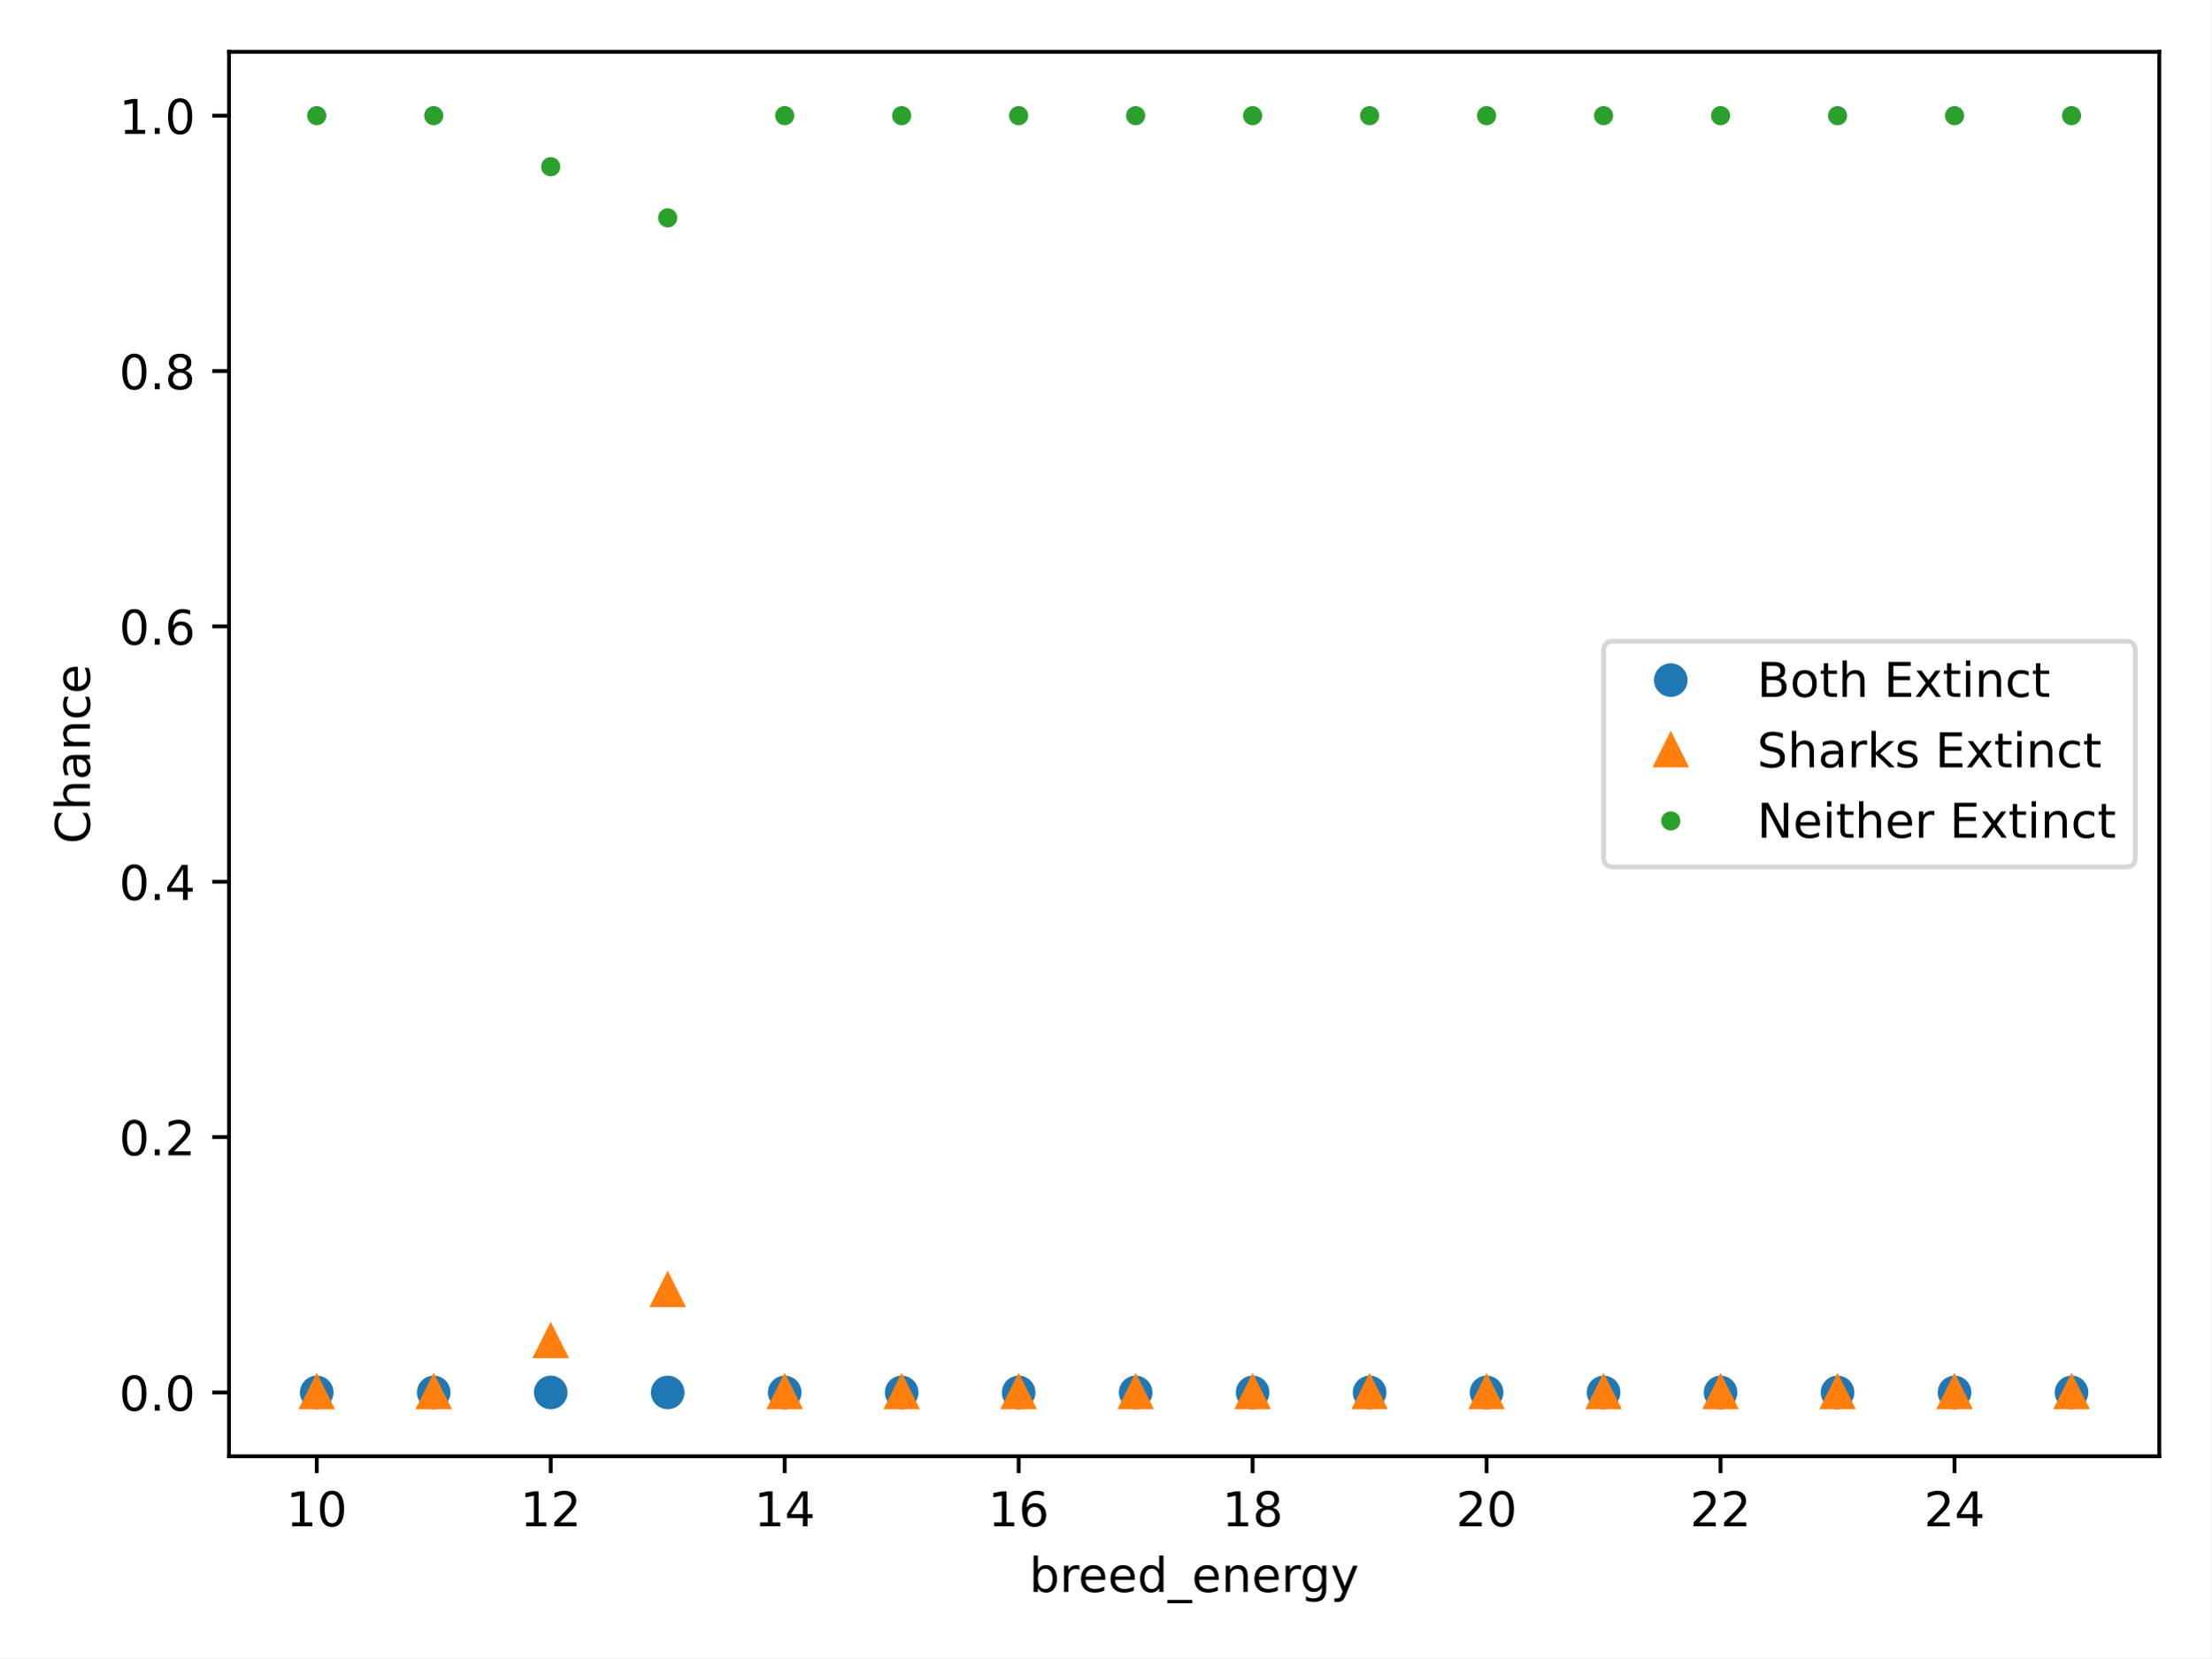
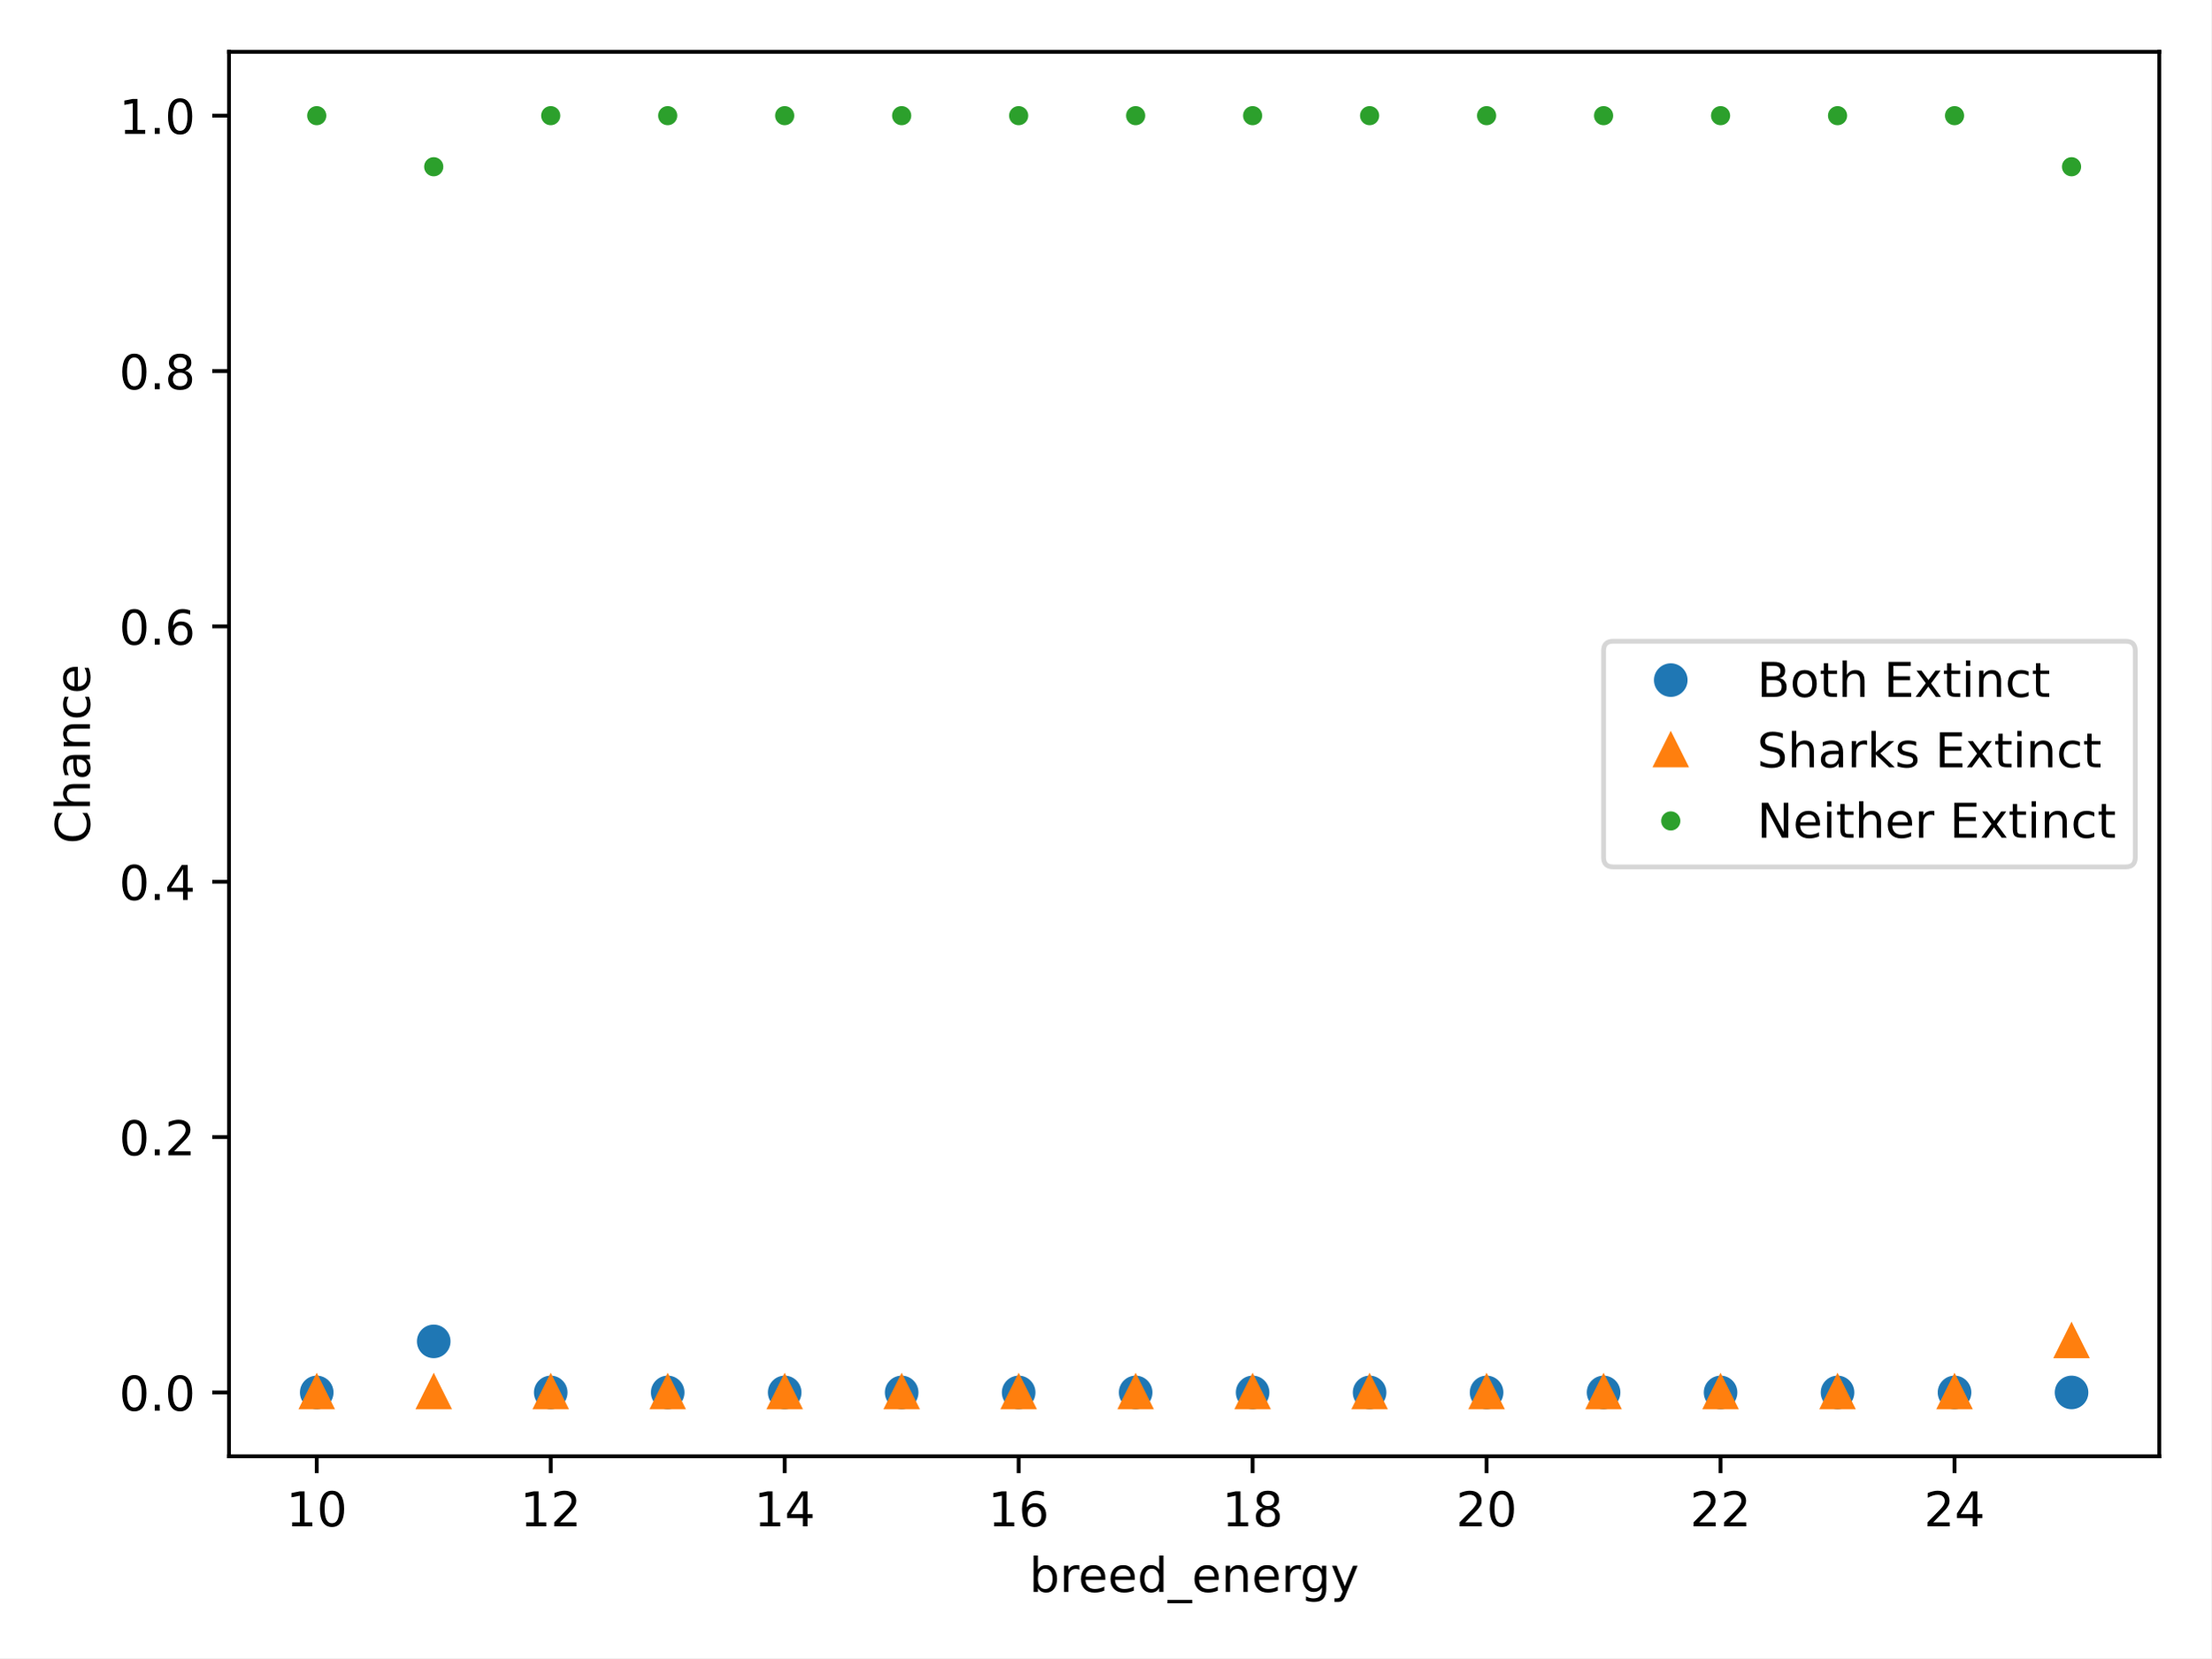
<svg xmlns="http://www.w3.org/2000/svg" xmlns:xlink="http://www.w3.org/1999/xlink" width="460.8pt" height="345.6pt" viewBox="0 0 460.8 345.6" version="1.1">
  <defs>
    <style type="text/css">*{stroke-linejoin: round; stroke-linecap: butt}</style>
  </defs>
  <g id="figure_1">
    <g id="patch_1">
      <path d="M 0 345.6  L 460.8 345.6  L 460.8 0  L 0 0  z " style="fill: #ffffff" />
    </g>
    <g id="axes_1">
      <g id="patch_2">
        <path d="M 47.72 303.539  L 450 303.539  L 450 10.8  L 47.72 10.8  z " style="fill: #ffffff" />
      </g>
      <g id="matplotlib.axis_1">
        <g id="xtick_1">
          <g id="line2d_1">
            <defs>
-               <path id="me75da13aeb" d="M 0 0  L 0 3.5  " style="stroke: #000000; stroke-width: 0.8" />
-             </defs>
-             <g>
-               <use xlink:href="#me75da13aeb" x="66.005" y="303.539" style="stroke: #000000; stroke-width: 0.8" />
+               <path id="m69796e70aa" d="M 0 0  L 0 3.5  " style="stroke: #000000; stroke-width: 0.8" />
+             </defs>
+             <g>
+               <use xlink:href="#m69796e70aa" x="66.005" y="303.539" style="stroke: #000000; stroke-width: 0.8" />
            </g>
          </g>
          <g id="text_1">
            <g transform="translate(59.64296 318.1372) scale(0.1 -0.1)">
              <defs>
                <path id="DejaVuSans-31" d="M 794 531  L 1825 531  L 1825 4091  L 703 3866  L 703 4441  L 1819 4666  L 2450 4666  L 2450 531  L 3481 531  L 3481 0  L 794 0  L 794 531  z " transform="scale(0.015625)" />
                <path id="DejaVuSans-30" d="M 2034 4250  Q 1547 4250 1301 3770  Q 1056 3291 1056 2328  Q 1056 1369 1301 889  Q 1547 409 2034 409  Q 2525 409 2770 889  Q 3016 1369 3016 2328  Q 3016 3291 2770 3770  Q 2525 4250 2034 4250  z M 2034 4750  Q 2819 4750 3233 4129  Q 3647 3509 3647 2328  Q 3647 1150 3233 529  Q 2819 -91 2034 -91  Q 1250 -91 836 529  Q 422 1150 422 2328  Q 422 3509 836 4129  Q 1250 4750 2034 4750  z " transform="scale(0.015625)" />
              </defs>
              <use xlink:href="#DejaVuSans-31" />
              <use xlink:href="#DejaVuSans-30" transform="translate(63.62305 0)" />
            </g>
          </g>
        </g>
        <g id="xtick_2">
          <g id="line2d_2">
            <g>
-               <use xlink:href="#me75da13aeb" x="114.767" y="303.539" style="stroke: #000000; stroke-width: 0.8" />
+               <use xlink:href="#m69796e70aa" x="114.767" y="303.539" style="stroke: #000000; stroke-width: 0.8" />
            </g>
          </g>
          <g id="text_2">
            <g transform="translate(108.4042 318.1372) scale(0.1 -0.1)">
              <defs>
                <path id="DejaVuSans-32" d="M 1228 531  L 3431 531  L 3431 0  L 469 0  L 469 531  Q 828 903 1448 1529  Q 2069 2156 2228 2338  Q 2531 2678 2651 2914  Q 2772 3150 2772 3378  Q 2772 3750 2511 3984  Q 2250 4219 1831 4219  Q 1534 4219 1204 4116  Q 875 4013 500 3803  L 500 4441  Q 881 4594 1212 4672  Q 1544 4750 1819 4750  Q 2544 4750 2975 4387  Q 3406 4025 3406 3419  Q 3406 3131 3298 2873  Q 3191 2616 2906 2266  Q 2828 2175 2409 1742  Q 1991 1309 1228 531  z " transform="scale(0.015625)" />
              </defs>
              <use xlink:href="#DejaVuSans-31" />
              <use xlink:href="#DejaVuSans-32" transform="translate(63.62305 0)" />
            </g>
          </g>
        </g>
        <g id="xtick_3">
          <g id="line2d_3">
            <g>
-               <use xlink:href="#me75da13aeb" x="163.528" y="303.539" style="stroke: #000000; stroke-width: 0.8" />
+               <use xlink:href="#m69796e70aa" x="163.528" y="303.539" style="stroke: #000000; stroke-width: 0.8" />
            </g>
          </g>
          <g id="text_3">
            <g transform="translate(157.1654 318.1372) scale(0.1 -0.1)">
              <defs>
                <path id="DejaVuSans-34" d="M 2419 4116  L 825 1625  L 2419 1625  L 2419 4116  z M 2253 4666  L 3047 4666  L 3047 1625  L 3713 1625  L 3713 1100  L 3047 1100  L 3047 0  L 2419 0  L 2419 1100  L 313 1100  L 313 1709  L 2253 4666  z " transform="scale(0.015625)" />
              </defs>
              <use xlink:href="#DejaVuSans-31" />
              <use xlink:href="#DejaVuSans-34" transform="translate(63.62305 0)" />
            </g>
          </g>
        </g>
        <g id="xtick_4">
          <g id="line2d_4">
            <g>
-               <use xlink:href="#me75da13aeb" x="212.289" y="303.539" style="stroke: #000000; stroke-width: 0.8" />
+               <use xlink:href="#m69796e70aa" x="212.289" y="303.539" style="stroke: #000000; stroke-width: 0.8" />
            </g>
          </g>
          <g id="text_4">
            <g transform="translate(205.9266 318.1372) scale(0.1 -0.1)">
              <defs>
                <path id="DejaVuSans-36" d="M 2113 2584  Q 1688 2584 1439 2293  Q 1191 2003 1191 1497  Q 1191 994 1439 701  Q 1688 409 2113 409  Q 2538 409 2786 701  Q 3034 994 3034 1497  Q 3034 2003 2786 2293  Q 2538 2584 2113 2584  z M 3366 4563  L 3366 3988  Q 3128 4100 2886 4159  Q 2644 4219 2406 4219  Q 1781 4219 1451 3797  Q 1122 3375 1075 2522  Q 1259 2794 1537 2939  Q 1816 3084 2150 3084  Q 2853 3084 3261 2657  Q 3669 2231 3669 1497  Q 3669 778 3244 343  Q 2819 -91 2113 -91  Q 1303 -91 875 529  Q 447 1150 447 2328  Q 447 3434 972 4092  Q 1497 4750 2381 4750  Q 2619 4750 2861 4703  Q 3103 4656 3366 4563  z " transform="scale(0.015625)" />
              </defs>
              <use xlink:href="#DejaVuSans-31" />
              <use xlink:href="#DejaVuSans-36" transform="translate(63.62305 0)" />
            </g>
          </g>
        </g>
        <g id="xtick_5">
          <g id="line2d_5">
            <g>
-               <use xlink:href="#me75da13aeb" x="261.05" y="303.539" style="stroke: #000000; stroke-width: 0.8" />
+               <use xlink:href="#m69796e70aa" x="261.05" y="303.539" style="stroke: #000000; stroke-width: 0.8" />
            </g>
          </g>
          <g id="text_5">
            <g transform="translate(254.6878 318.1372) scale(0.1 -0.1)">
              <defs>
                <path id="DejaVuSans-38" d="M 2034 2216  Q 1584 2216 1326 1975  Q 1069 1734 1069 1313  Q 1069 891 1326 650  Q 1584 409 2034 409  Q 2484 409 2743 651  Q 3003 894 3003 1313  Q 3003 1734 2745 1975  Q 2488 2216 2034 2216  z M 1403 2484  Q 997 2584 770 2862  Q 544 3141 544 3541  Q 544 4100 942 4425  Q 1341 4750 2034 4750  Q 2731 4750 3128 4425  Q 3525 4100 3525 3541  Q 3525 3141 3298 2862  Q 3072 2584 2669 2484  Q 3125 2378 3379 2068  Q 3634 1759 3634 1313  Q 3634 634 3220 271  Q 2806 -91 2034 -91  Q 1263 -91 848 271  Q 434 634 434 1313  Q 434 1759 690 2068  Q 947 2378 1403 2484  z M 1172 3481  Q 1172 3119 1398 2916  Q 1625 2713 2034 2713  Q 2441 2713 2670 2916  Q 2900 3119 2900 3481  Q 2900 3844 2670 4047  Q 2441 4250 2034 4250  Q 1625 4250 1398 4047  Q 1172 3844 1172 3481  z " transform="scale(0.015625)" />
              </defs>
              <use xlink:href="#DejaVuSans-31" />
              <use xlink:href="#DejaVuSans-38" transform="translate(63.62305 0)" />
            </g>
          </g>
        </g>
        <g id="xtick_6">
          <g id="line2d_6">
            <g>
-               <use xlink:href="#me75da13aeb" x="309.812" y="303.539" style="stroke: #000000; stroke-width: 0.8" />
+               <use xlink:href="#m69796e70aa" x="309.812" y="303.539" style="stroke: #000000; stroke-width: 0.8" />
            </g>
          </g>
          <g id="text_6">
            <g transform="translate(303.449 318.1372) scale(0.1 -0.1)">
              <use xlink:href="#DejaVuSans-32" />
              <use xlink:href="#DejaVuSans-30" transform="translate(63.62305 0)" />
            </g>
          </g>
        </g>
        <g id="xtick_7">
          <g id="line2d_7">
            <g>
-               <use xlink:href="#me75da13aeb" x="358.573" y="303.539" style="stroke: #000000; stroke-width: 0.8" />
+               <use xlink:href="#m69796e70aa" x="358.573" y="303.539" style="stroke: #000000; stroke-width: 0.8" />
            </g>
          </g>
          <g id="text_7">
            <g transform="translate(352.2102 318.1372) scale(0.1 -0.1)">
              <use xlink:href="#DejaVuSans-32" />
              <use xlink:href="#DejaVuSans-32" transform="translate(63.62305 0)" />
            </g>
          </g>
        </g>
        <g id="xtick_8">
          <g id="line2d_8">
            <g>
-               <use xlink:href="#me75da13aeb" x="407.334" y="303.539" style="stroke: #000000; stroke-width: 0.8" />
+               <use xlink:href="#m69796e70aa" x="407.334" y="303.539" style="stroke: #000000; stroke-width: 0.8" />
            </g>
          </g>
          <g id="text_8">
            <g transform="translate(400.9714 318.1372) scale(0.1 -0.1)">
              <use xlink:href="#DejaVuSans-32" />
              <use xlink:href="#DejaVuSans-34" transform="translate(63.62305 0)" />
            </g>
          </g>
        </g>
        <g id="text_9">
          <g transform="translate(214.492 331.8153) scale(0.1 -0.1)">
            <defs>
              <path id="DejaVuSans-62" d="M 3116 1747  Q 3116 2381 2855 2742  Q 2594 3103 2138 3103  Q 1681 3103 1420 2742  Q 1159 2381 1159 1747  Q 1159 1113 1420 752  Q 1681 391 2138 391  Q 2594 391 2855 752  Q 3116 1113 3116 1747  z M 1159 2969  Q 1341 3281 1617 3432  Q 1894 3584 2278 3584  Q 2916 3584 3314 3078  Q 3713 2572 3713 1747  Q 3713 922 3314 415  Q 2916 -91 2278 -91  Q 1894 -91 1617 61  Q 1341 213 1159 525  L 1159 0  L 581 0  L 581 4863  L 1159 4863  L 1159 2969  z " transform="scale(0.015625)" />
              <path id="DejaVuSans-72" d="M 2631 2963  Q 2534 3019 2420 3045  Q 2306 3072 2169 3072  Q 1681 3072 1420 2755  Q 1159 2438 1159 1844  L 1159 0  L 581 0  L 581 3500  L 1159 3500  L 1159 2956  Q 1341 3275 1631 3429  Q 1922 3584 2338 3584  Q 2397 3584 2469 3576  Q 2541 3569 2628 3553  L 2631 2963  z " transform="scale(0.015625)" />
              <path id="DejaVuSans-65" d="M 3597 1894  L 3597 1613  L 953 1613  Q 991 1019 1311 708  Q 1631 397 2203 397  Q 2534 397 2845 478  Q 3156 559 3463 722  L 3463 178  Q 3153 47 2828 -22  Q 2503 -91 2169 -91  Q 1331 -91 842 396  Q 353 884 353 1716  Q 353 2575 817 3079  Q 1281 3584 2069 3584  Q 2775 3584 3186 3129  Q 3597 2675 3597 1894  z M 3022 2063  Q 3016 2534 2758 2815  Q 2500 3097 2075 3097  Q 1594 3097 1305 2825  Q 1016 2553 972 2059  L 3022 2063  z " transform="scale(0.015625)" />
              <path id="DejaVuSans-64" d="M 2906 2969  L 2906 4863  L 3481 4863  L 3481 0  L 2906 0  L 2906 525  Q 2725 213 2448 61  Q 2172 -91 1784 -91  Q 1150 -91 751 415  Q 353 922 353 1747  Q 353 2572 751 3078  Q 1150 3584 1784 3584  Q 2172 3584 2448 3432  Q 2725 3281 2906 2969  z M 947 1747  Q 947 1113 1208 752  Q 1469 391 1925 391  Q 2381 391 2643 752  Q 2906 1113 2906 1747  Q 2906 2381 2643 2742  Q 2381 3103 1925 3103  Q 1469 3103 1208 2742  Q 947 2381 947 1747  z " transform="scale(0.015625)" />
              <path id="DejaVuSans-5f" d="M 3263 -1063  L 3263 -1509  L -63 -1509  L -63 -1063  L 3263 -1063  z " transform="scale(0.015625)" />
              <path id="DejaVuSans-6e" d="M 3513 2113  L 3513 0  L 2938 0  L 2938 2094  Q 2938 2591 2744 2837  Q 2550 3084 2163 3084  Q 1697 3084 1428 2787  Q 1159 2491 1159 1978  L 1159 0  L 581 0  L 581 3500  L 1159 3500  L 1159 2956  Q 1366 3272 1645 3428  Q 1925 3584 2291 3584  Q 2894 3584 3203 3211  Q 3513 2838 3513 2113  z " transform="scale(0.015625)" />
              <path id="DejaVuSans-67" d="M 2906 1791  Q 2906 2416 2648 2759  Q 2391 3103 1925 3103  Q 1463 3103 1205 2759  Q 947 2416 947 1791  Q 947 1169 1205 825  Q 1463 481 1925 481  Q 2391 481 2648 825  Q 2906 1169 2906 1791  z M 3481 434  Q 3481 -459 3084 -895  Q 2688 -1331 1869 -1331  Q 1566 -1331 1297 -1286  Q 1028 -1241 775 -1147  L 775 -588  Q 1028 -725 1275 -790  Q 1522 -856 1778 -856  Q 2344 -856 2625 -561  Q 2906 -266 2906 331  L 2906 616  Q 2728 306 2450 153  Q 2172 0 1784 0  Q 1141 0 747 490  Q 353 981 353 1791  Q 353 2603 747 3093  Q 1141 3584 1784 3584  Q 2172 3584 2450 3431  Q 2728 3278 2906 2969  L 2906 3500  L 3481 3500  L 3481 434  z " transform="scale(0.015625)" />
              <path id="DejaVuSans-79" d="M 2059 -325  Q 1816 -950 1584 -1140  Q 1353 -1331 966 -1331  L 506 -1331  L 506 -850  L 844 -850  Q 1081 -850 1212 -737  Q 1344 -625 1503 -206  L 1606 56  L 191 3500  L 800 3500  L 1894 763  L 2988 3500  L 3597 3500  L 2059 -325  z " transform="scale(0.015625)" />
            </defs>
            <use xlink:href="#DejaVuSans-62" />
            <use xlink:href="#DejaVuSans-72" transform="translate(63.47656 0)" />
            <use xlink:href="#DejaVuSans-65" transform="translate(102.3398 0)" />
            <use xlink:href="#DejaVuSans-65" transform="translate(163.8633 0)" />
            <use xlink:href="#DejaVuSans-64" transform="translate(225.3867 0)" />
            <use xlink:href="#DejaVuSans-5f" transform="translate(288.8633 0)" />
            <use xlink:href="#DejaVuSans-65" transform="translate(338.8633 0)" />
            <use xlink:href="#DejaVuSans-6e" transform="translate(400.3867 0)" />
            <use xlink:href="#DejaVuSans-65" transform="translate(463.7656 0)" />
            <use xlink:href="#DejaVuSans-72" transform="translate(525.2891 0)" />
            <use xlink:href="#DejaVuSans-67" transform="translate(564.6523 0)" />
            <use xlink:href="#DejaVuSans-79" transform="translate(628.1289 0)" />
          </g>
        </g>
      </g>
      <g id="matplotlib.axis_2">
        <g id="ytick_1">
          <g id="line2d_9">
            <defs>
-               <path id="maf09935c49" d="M 0 0  L -3.5 0  " style="stroke: #000000; stroke-width: 0.8" />
-             </defs>
-             <g>
-               <use xlink:href="#maf09935c49" x="47.72" y="290.232" style="stroke: #000000; stroke-width: 0.8" />
+               <path id="mfe1bf89fbf" d="M 0 0  L -3.5 0  " style="stroke: #000000; stroke-width: 0.8" />
+             </defs>
+             <g>
+               <use xlink:href="#mfe1bf89fbf" x="47.72" y="290.232" style="stroke: #000000; stroke-width: 0.8" />
            </g>
          </g>
          <g id="text_10">
            <g transform="translate(24.81687 294.0317) scale(0.1 -0.1)">
              <defs>
                <path id="DejaVuSans-2e" d="M 684 794  L 1344 794  L 1344 0  L 684 0  L 684 794  z " transform="scale(0.015625)" />
              </defs>
              <use xlink:href="#DejaVuSans-30" />
              <use xlink:href="#DejaVuSans-2e" transform="translate(63.62305 0)" />
              <use xlink:href="#DejaVuSans-30" transform="translate(95.41016 0)" />
            </g>
          </g>
        </g>
        <g id="ytick_2">
          <g id="line2d_10">
            <g>
-               <use xlink:href="#maf09935c49" x="47.72" y="237.007" style="stroke: #000000; stroke-width: 0.8" />
+               <use xlink:href="#mfe1bf89fbf" x="47.72" y="237.007" style="stroke: #000000; stroke-width: 0.8" />
            </g>
          </g>
          <g id="text_11">
            <g transform="translate(24.81687 240.8064) scale(0.1 -0.1)">
              <use xlink:href="#DejaVuSans-30" />
              <use xlink:href="#DejaVuSans-2e" transform="translate(63.62305 0)" />
              <use xlink:href="#DejaVuSans-32" transform="translate(95.41016 0)" />
            </g>
          </g>
        </g>
        <g id="ytick_3">
          <g id="line2d_11">
            <g>
-               <use xlink:href="#maf09935c49" x="47.72" y="183.782" style="stroke: #000000; stroke-width: 0.8" />
+               <use xlink:href="#mfe1bf89fbf" x="47.72" y="183.782" style="stroke: #000000; stroke-width: 0.8" />
            </g>
          </g>
          <g id="text_12">
            <g transform="translate(24.81687 187.5812) scale(0.1 -0.1)">
              <use xlink:href="#DejaVuSans-30" />
              <use xlink:href="#DejaVuSans-2e" transform="translate(63.62305 0)" />
              <use xlink:href="#DejaVuSans-34" transform="translate(95.41016 0)" />
            </g>
          </g>
        </g>
        <g id="ytick_4">
          <g id="line2d_12">
            <g>
-               <use xlink:href="#maf09935c49" x="47.72" y="130.557" style="stroke: #000000; stroke-width: 0.8" />
+               <use xlink:href="#mfe1bf89fbf" x="47.72" y="130.557" style="stroke: #000000; stroke-width: 0.8" />
            </g>
          </g>
          <g id="text_13">
            <g transform="translate(24.81687 134.356) scale(0.1 -0.1)">
              <use xlink:href="#DejaVuSans-30" />
              <use xlink:href="#DejaVuSans-2e" transform="translate(63.62305 0)" />
              <use xlink:href="#DejaVuSans-36" transform="translate(95.41016 0)" />
            </g>
          </g>
        </g>
        <g id="ytick_5">
          <g id="line2d_13">
            <g>
-               <use xlink:href="#maf09935c49" x="47.72" y="77.332" style="stroke: #000000; stroke-width: 0.8" />
+               <use xlink:href="#mfe1bf89fbf" x="47.72" y="77.332" style="stroke: #000000; stroke-width: 0.8" />
            </g>
          </g>
          <g id="text_14">
            <g transform="translate(24.81687 81.13075) scale(0.1 -0.1)">
              <use xlink:href="#DejaVuSans-30" />
              <use xlink:href="#DejaVuSans-2e" transform="translate(63.62305 0)" />
              <use xlink:href="#DejaVuSans-38" transform="translate(95.41016 0)" />
            </g>
          </g>
        </g>
        <g id="ytick_6">
          <g id="line2d_14">
            <g>
-               <use xlink:href="#maf09935c49" x="47.72" y="24.106" style="stroke: #000000; stroke-width: 0.8" />
+               <use xlink:href="#mfe1bf89fbf" x="47.72" y="24.106" style="stroke: #000000; stroke-width: 0.8" />
            </g>
          </g>
          <g id="text_15">
            <g transform="translate(24.81687 27.90553) scale(0.1 -0.1)">
              <use xlink:href="#DejaVuSans-31" />
              <use xlink:href="#DejaVuSans-2e" transform="translate(63.62305 0)" />
              <use xlink:href="#DejaVuSans-30" transform="translate(95.41016 0)" />
            </g>
          </g>
        </g>
        <g id="text_16">
          <g transform="translate(18.73719 175.8881) rotate(-90) scale(0.1 -0.1)">
            <defs>
              <path id="DejaVuSans-43" d="M 4122 4306  L 4122 3641  Q 3803 3938 3442 4084  Q 3081 4231 2675 4231  Q 1875 4231 1450 3742  Q 1025 3253 1025 2328  Q 1025 1406 1450 917  Q 1875 428 2675 428  Q 3081 428 3442 575  Q 3803 722 4122 1019  L 4122 359  Q 3791 134 3420 21  Q 3050 -91 2638 -91  Q 1578 -91 968 557  Q 359 1206 359 2328  Q 359 3453 968 4101  Q 1578 4750 2638 4750  Q 3056 4750 3426 4639  Q 3797 4528 4122 4306  z " transform="scale(0.015625)" />
              <path id="DejaVuSans-68" d="M 3513 2113  L 3513 0  L 2938 0  L 2938 2094  Q 2938 2591 2744 2837  Q 2550 3084 2163 3084  Q 1697 3084 1428 2787  Q 1159 2491 1159 1978  L 1159 0  L 581 0  L 581 4863  L 1159 4863  L 1159 2956  Q 1366 3272 1645 3428  Q 1925 3584 2291 3584  Q 2894 3584 3203 3211  Q 3513 2838 3513 2113  z " transform="scale(0.015625)" />
              <path id="DejaVuSans-61" d="M 2194 1759  Q 1497 1759 1228 1600  Q 959 1441 959 1056  Q 959 750 1161 570  Q 1363 391 1709 391  Q 2188 391 2477 730  Q 2766 1069 2766 1631  L 2766 1759  L 2194 1759  z M 3341 1997  L 3341 0  L 2766 0  L 2766 531  Q 2569 213 2275 61  Q 1981 -91 1556 -91  Q 1019 -91 701 211  Q 384 513 384 1019  Q 384 1609 779 1909  Q 1175 2209 1959 2209  L 2766 2209  L 2766 2266  Q 2766 2663 2505 2880  Q 2244 3097 1772 3097  Q 1472 3097 1187 3025  Q 903 2953 641 2809  L 641 3341  Q 956 3463 1253 3523  Q 1550 3584 1831 3584  Q 2591 3584 2966 3190  Q 3341 2797 3341 1997  z " transform="scale(0.015625)" />
              <path id="DejaVuSans-63" d="M 3122 3366  L 3122 2828  Q 2878 2963 2633 3030  Q 2388 3097 2138 3097  Q 1578 3097 1268 2742  Q 959 2388 959 1747  Q 959 1106 1268 751  Q 1578 397 2138 397  Q 2388 397 2633 464  Q 2878 531 3122 666  L 3122 134  Q 2881 22 2623 -34  Q 2366 -91 2075 -91  Q 1284 -91 818 406  Q 353 903 353 1747  Q 353 2603 823 3093  Q 1294 3584 2113 3584  Q 2378 3584 2631 3529  Q 2884 3475 3122 3366  z " transform="scale(0.015625)" />
            </defs>
            <use xlink:href="#DejaVuSans-43" />
            <use xlink:href="#DejaVuSans-68" transform="translate(69.82422 0)" />
            <use xlink:href="#DejaVuSans-61" transform="translate(133.2031 0)" />
            <use xlink:href="#DejaVuSans-6e" transform="translate(194.4824 0)" />
            <use xlink:href="#DejaVuSans-63" transform="translate(257.8613 0)" />
            <use xlink:href="#DejaVuSans-65" transform="translate(312.8418 0)" />
          </g>
        </g>
      </g>
      <g id="line2d_15">
        <defs>
-           <path id="mcb6acb2aa7" d="M 0 3  C 0.796 3 1.559 2.684 2.121 2.121  C 2.684 1.559 3 0.796 3 0  C 3 -0.796 2.684 -1.559 2.121 -2.121  C 1.559 -2.684 0.796 -3 0 -3  C -0.796 -3 -1.559 -2.684 -2.121 -2.121  C -2.684 -1.559 -3 -0.796 -3 0  C -3 0.796 -2.684 1.559 -2.121 2.121  C -1.559 2.684 -0.796 3 0 3  z " style="stroke: #1f77b4" />
+           <path id="m3dcb71a8d7" d="M 0 3  C 0.796 3 1.559 2.684 2.121 2.121  C 2.684 1.559 3 0.796 3 0  C 3 -0.796 2.684 -1.559 2.121 -2.121  C 1.559 -2.684 0.796 -3 0 -3  C -0.796 -3 -1.559 -2.684 -2.121 -2.121  C -2.684 -1.559 -3 -0.796 -3 0  C -3 0.796 -2.684 1.559 -2.121 2.121  C -1.559 2.684 -0.796 3 0 3  z " style="stroke: #1f77b4" />
        </defs>
-         <g clip-path="url(#p3acd0dad96)">
-           <use xlink:href="#mcb6acb2aa7" x="66.005" y="290.232" style="fill: #1f77b4; stroke: #1f77b4" />
-           <use xlink:href="#mcb6acb2aa7" x="90.386" y="290.232" style="fill: #1f77b4; stroke: #1f77b4" />
-           <use xlink:href="#mcb6acb2aa7" x="114.767" y="290.232" style="fill: #1f77b4; stroke: #1f77b4" />
-           <use xlink:href="#mcb6acb2aa7" x="139.147" y="290.232" style="fill: #1f77b4; stroke: #1f77b4" />
-           <use xlink:href="#mcb6acb2aa7" x="163.528" y="290.232" style="fill: #1f77b4; stroke: #1f77b4" />
-           <use xlink:href="#mcb6acb2aa7" x="187.908" y="290.232" style="fill: #1f77b4; stroke: #1f77b4" />
-           <use xlink:href="#mcb6acb2aa7" x="212.289" y="290.232" style="fill: #1f77b4; stroke: #1f77b4" />
-           <use xlink:href="#mcb6acb2aa7" x="236.67" y="290.232" style="fill: #1f77b4; stroke: #1f77b4" />
-           <use xlink:href="#mcb6acb2aa7" x="261.05" y="290.232" style="fill: #1f77b4; stroke: #1f77b4" />
-           <use xlink:href="#mcb6acb2aa7" x="285.431" y="290.232" style="fill: #1f77b4; stroke: #1f77b4" />
-           <use xlink:href="#mcb6acb2aa7" x="309.812" y="290.232" style="fill: #1f77b4; stroke: #1f77b4" />
-           <use xlink:href="#mcb6acb2aa7" x="334.192" y="290.232" style="fill: #1f77b4; stroke: #1f77b4" />
-           <use xlink:href="#mcb6acb2aa7" x="358.573" y="290.232" style="fill: #1f77b4; stroke: #1f77b4" />
-           <use xlink:href="#mcb6acb2aa7" x="382.953" y="290.232" style="fill: #1f77b4; stroke: #1f77b4" />
-           <use xlink:href="#mcb6acb2aa7" x="407.334" y="290.232" style="fill: #1f77b4; stroke: #1f77b4" />
-           <use xlink:href="#mcb6acb2aa7" x="431.715" y="290.232" style="fill: #1f77b4; stroke: #1f77b4" />
+         <g clip-path="url(#p678a4ccde8)">
+           <use xlink:href="#m3dcb71a8d7" x="66.005" y="290.232" style="fill: #1f77b4; stroke: #1f77b4" />
+           <use xlink:href="#m3dcb71a8d7" x="90.386" y="279.587" style="fill: #1f77b4; stroke: #1f77b4" />
+           <use xlink:href="#m3dcb71a8d7" x="114.767" y="290.232" style="fill: #1f77b4; stroke: #1f77b4" />
+           <use xlink:href="#m3dcb71a8d7" x="139.147" y="290.232" style="fill: #1f77b4; stroke: #1f77b4" />
+           <use xlink:href="#m3dcb71a8d7" x="163.528" y="290.232" style="fill: #1f77b4; stroke: #1f77b4" />
+           <use xlink:href="#m3dcb71a8d7" x="187.908" y="290.232" style="fill: #1f77b4; stroke: #1f77b4" />
+           <use xlink:href="#m3dcb71a8d7" x="212.289" y="290.232" style="fill: #1f77b4; stroke: #1f77b4" />
+           <use xlink:href="#m3dcb71a8d7" x="236.67" y="290.232" style="fill: #1f77b4; stroke: #1f77b4" />
+           <use xlink:href="#m3dcb71a8d7" x="261.05" y="290.232" style="fill: #1f77b4; stroke: #1f77b4" />
+           <use xlink:href="#m3dcb71a8d7" x="285.431" y="290.232" style="fill: #1f77b4; stroke: #1f77b4" />
+           <use xlink:href="#m3dcb71a8d7" x="309.812" y="290.232" style="fill: #1f77b4; stroke: #1f77b4" />
+           <use xlink:href="#m3dcb71a8d7" x="334.192" y="290.232" style="fill: #1f77b4; stroke: #1f77b4" />
+           <use xlink:href="#m3dcb71a8d7" x="358.573" y="290.232" style="fill: #1f77b4; stroke: #1f77b4" />
+           <use xlink:href="#m3dcb71a8d7" x="382.953" y="290.232" style="fill: #1f77b4; stroke: #1f77b4" />
+           <use xlink:href="#m3dcb71a8d7" x="407.334" y="290.232" style="fill: #1f77b4; stroke: #1f77b4" />
+           <use xlink:href="#m3dcb71a8d7" x="431.715" y="290.232" style="fill: #1f77b4; stroke: #1f77b4" />
        </g>
      </g>
      <g id="line2d_16">
        <defs>
-           <path id="mf5db4c0458" d="M 0 -3  L -3 3  L 3 3  z " style="stroke: #ff7f0e; stroke-linejoin: miter" />
+           <path id="m05a5bead8c" d="M 0 -3  L -3 3  L 3 3  z " style="stroke: #ff7f0e; stroke-linejoin: miter" />
        </defs>
-         <g clip-path="url(#p3acd0dad96)">
-           <use xlink:href="#mf5db4c0458" x="66.005" y="290.232" style="fill: #ff7f0e; stroke: #ff7f0e; stroke-linejoin: miter" />
-           <use xlink:href="#mf5db4c0458" x="90.386" y="290.232" style="fill: #ff7f0e; stroke: #ff7f0e; stroke-linejoin: miter" />
-           <use xlink:href="#mf5db4c0458" x="114.767" y="279.587" style="fill: #ff7f0e; stroke: #ff7f0e; stroke-linejoin: miter" />
-           <use xlink:href="#mf5db4c0458" x="139.147" y="268.942" style="fill: #ff7f0e; stroke: #ff7f0e; stroke-linejoin: miter" />
-           <use xlink:href="#mf5db4c0458" x="163.528" y="290.232" style="fill: #ff7f0e; stroke: #ff7f0e; stroke-linejoin: miter" />
-           <use xlink:href="#mf5db4c0458" x="187.908" y="290.232" style="fill: #ff7f0e; stroke: #ff7f0e; stroke-linejoin: miter" />
-           <use xlink:href="#mf5db4c0458" x="212.289" y="290.232" style="fill: #ff7f0e; stroke: #ff7f0e; stroke-linejoin: miter" />
-           <use xlink:href="#mf5db4c0458" x="236.67" y="290.232" style="fill: #ff7f0e; stroke: #ff7f0e; stroke-linejoin: miter" />
-           <use xlink:href="#mf5db4c0458" x="261.05" y="290.232" style="fill: #ff7f0e; stroke: #ff7f0e; stroke-linejoin: miter" />
-           <use xlink:href="#mf5db4c0458" x="285.431" y="290.232" style="fill: #ff7f0e; stroke: #ff7f0e; stroke-linejoin: miter" />
-           <use xlink:href="#mf5db4c0458" x="309.812" y="290.232" style="fill: #ff7f0e; stroke: #ff7f0e; stroke-linejoin: miter" />
-           <use xlink:href="#mf5db4c0458" x="334.192" y="290.232" style="fill: #ff7f0e; stroke: #ff7f0e; stroke-linejoin: miter" />
-           <use xlink:href="#mf5db4c0458" x="358.573" y="290.232" style="fill: #ff7f0e; stroke: #ff7f0e; stroke-linejoin: miter" />
-           <use xlink:href="#mf5db4c0458" x="382.953" y="290.232" style="fill: #ff7f0e; stroke: #ff7f0e; stroke-linejoin: miter" />
-           <use xlink:href="#mf5db4c0458" x="407.334" y="290.232" style="fill: #ff7f0e; stroke: #ff7f0e; stroke-linejoin: miter" />
-           <use xlink:href="#mf5db4c0458" x="431.715" y="290.232" style="fill: #ff7f0e; stroke: #ff7f0e; stroke-linejoin: miter" />
+         <g clip-path="url(#p678a4ccde8)">
+           <use xlink:href="#m05a5bead8c" x="66.005" y="290.232" style="fill: #ff7f0e; stroke: #ff7f0e; stroke-linejoin: miter" />
+           <use xlink:href="#m05a5bead8c" x="90.386" y="290.232" style="fill: #ff7f0e; stroke: #ff7f0e; stroke-linejoin: miter" />
+           <use xlink:href="#m05a5bead8c" x="114.767" y="290.232" style="fill: #ff7f0e; stroke: #ff7f0e; stroke-linejoin: miter" />
+           <use xlink:href="#m05a5bead8c" x="139.147" y="290.232" style="fill: #ff7f0e; stroke: #ff7f0e; stroke-linejoin: miter" />
+           <use xlink:href="#m05a5bead8c" x="163.528" y="290.232" style="fill: #ff7f0e; stroke: #ff7f0e; stroke-linejoin: miter" />
+           <use xlink:href="#m05a5bead8c" x="187.908" y="290.232" style="fill: #ff7f0e; stroke: #ff7f0e; stroke-linejoin: miter" />
+           <use xlink:href="#m05a5bead8c" x="212.289" y="290.232" style="fill: #ff7f0e; stroke: #ff7f0e; stroke-linejoin: miter" />
+           <use xlink:href="#m05a5bead8c" x="236.67" y="290.232" style="fill: #ff7f0e; stroke: #ff7f0e; stroke-linejoin: miter" />
+           <use xlink:href="#m05a5bead8c" x="261.05" y="290.232" style="fill: #ff7f0e; stroke: #ff7f0e; stroke-linejoin: miter" />
+           <use xlink:href="#m05a5bead8c" x="285.431" y="290.232" style="fill: #ff7f0e; stroke: #ff7f0e; stroke-linejoin: miter" />
+           <use xlink:href="#m05a5bead8c" x="309.812" y="290.232" style="fill: #ff7f0e; stroke: #ff7f0e; stroke-linejoin: miter" />
+           <use xlink:href="#m05a5bead8c" x="334.192" y="290.232" style="fill: #ff7f0e; stroke: #ff7f0e; stroke-linejoin: miter" />
+           <use xlink:href="#m05a5bead8c" x="358.573" y="290.232" style="fill: #ff7f0e; stroke: #ff7f0e; stroke-linejoin: miter" />
+           <use xlink:href="#m05a5bead8c" x="382.953" y="290.232" style="fill: #ff7f0e; stroke: #ff7f0e; stroke-linejoin: miter" />
+           <use xlink:href="#m05a5bead8c" x="407.334" y="290.232" style="fill: #ff7f0e; stroke: #ff7f0e; stroke-linejoin: miter" />
+           <use xlink:href="#m05a5bead8c" x="431.715" y="279.587" style="fill: #ff7f0e; stroke: #ff7f0e; stroke-linejoin: miter" />
        </g>
      </g>
      <g id="line2d_17">
        <defs>
-           <path id="m1120260969" d="M 0 1.5  C 0.398 1.5 0.779 1.342 1.061 1.061  C 1.342 0.779 1.5 0.398 1.5 0  C 1.5 -0.398 1.342 -0.779 1.061 -1.061  C 0.779 -1.342 0.398 -1.5 0 -1.5  C -0.398 -1.5 -0.779 -1.342 -1.061 -1.061  C -1.342 -0.779 -1.5 -0.398 -1.5 0  C -1.5 0.398 -1.342 0.779 -1.061 1.061  C -0.779 1.342 -0.398 1.5 0 1.5  z " style="stroke: #2ca02c" />
+           <path id="me7707544db" d="M 0 1.5  C 0.398 1.5 0.779 1.342 1.061 1.061  C 1.342 0.779 1.5 0.398 1.5 0  C 1.5 -0.398 1.342 -0.779 1.061 -1.061  C 0.779 -1.342 0.398 -1.5 0 -1.5  C -0.398 -1.5 -0.779 -1.342 -1.061 -1.061  C -1.342 -0.779 -1.5 -0.398 -1.5 0  C -1.5 0.398 -1.342 0.779 -1.061 1.061  C -0.779 1.342 -0.398 1.5 0 1.5  z " style="stroke: #2ca02c" />
        </defs>
-         <g clip-path="url(#p3acd0dad96)">
-           <use xlink:href="#m1120260969" x="66.005" y="24.106" style="fill: #2ca02c; stroke: #2ca02c" />
-           <use xlink:href="#m1120260969" x="90.386" y="24.106" style="fill: #2ca02c; stroke: #2ca02c" />
-           <use xlink:href="#m1120260969" x="114.767" y="34.751" style="fill: #2ca02c; stroke: #2ca02c" />
-           <use xlink:href="#m1120260969" x="139.147" y="45.396" style="fill: #2ca02c; stroke: #2ca02c" />
-           <use xlink:href="#m1120260969" x="163.528" y="24.106" style="fill: #2ca02c; stroke: #2ca02c" />
-           <use xlink:href="#m1120260969" x="187.908" y="24.106" style="fill: #2ca02c; stroke: #2ca02c" />
-           <use xlink:href="#m1120260969" x="212.289" y="24.106" style="fill: #2ca02c; stroke: #2ca02c" />
-           <use xlink:href="#m1120260969" x="236.67" y="24.106" style="fill: #2ca02c; stroke: #2ca02c" />
-           <use xlink:href="#m1120260969" x="261.05" y="24.106" style="fill: #2ca02c; stroke: #2ca02c" />
-           <use xlink:href="#m1120260969" x="285.431" y="24.106" style="fill: #2ca02c; stroke: #2ca02c" />
-           <use xlink:href="#m1120260969" x="309.812" y="24.106" style="fill: #2ca02c; stroke: #2ca02c" />
-           <use xlink:href="#m1120260969" x="334.192" y="24.106" style="fill: #2ca02c; stroke: #2ca02c" />
-           <use xlink:href="#m1120260969" x="358.573" y="24.106" style="fill: #2ca02c; stroke: #2ca02c" />
-           <use xlink:href="#m1120260969" x="382.953" y="24.106" style="fill: #2ca02c; stroke: #2ca02c" />
-           <use xlink:href="#m1120260969" x="407.334" y="24.106" style="fill: #2ca02c; stroke: #2ca02c" />
-           <use xlink:href="#m1120260969" x="431.715" y="24.106" style="fill: #2ca02c; stroke: #2ca02c" />
+         <g clip-path="url(#p678a4ccde8)">
+           <use xlink:href="#me7707544db" x="66.005" y="24.106" style="fill: #2ca02c; stroke: #2ca02c" />
+           <use xlink:href="#me7707544db" x="90.386" y="34.751" style="fill: #2ca02c; stroke: #2ca02c" />
+           <use xlink:href="#me7707544db" x="114.767" y="24.106" style="fill: #2ca02c; stroke: #2ca02c" />
+           <use xlink:href="#me7707544db" x="139.147" y="24.106" style="fill: #2ca02c; stroke: #2ca02c" />
+           <use xlink:href="#me7707544db" x="163.528" y="24.106" style="fill: #2ca02c; stroke: #2ca02c" />
+           <use xlink:href="#me7707544db" x="187.908" y="24.106" style="fill: #2ca02c; stroke: #2ca02c" />
+           <use xlink:href="#me7707544db" x="212.289" y="24.106" style="fill: #2ca02c; stroke: #2ca02c" />
+           <use xlink:href="#me7707544db" x="236.67" y="24.106" style="fill: #2ca02c; stroke: #2ca02c" />
+           <use xlink:href="#me7707544db" x="261.05" y="24.106" style="fill: #2ca02c; stroke: #2ca02c" />
+           <use xlink:href="#me7707544db" x="285.431" y="24.106" style="fill: #2ca02c; stroke: #2ca02c" />
+           <use xlink:href="#me7707544db" x="309.812" y="24.106" style="fill: #2ca02c; stroke: #2ca02c" />
+           <use xlink:href="#me7707544db" x="334.192" y="24.106" style="fill: #2ca02c; stroke: #2ca02c" />
+           <use xlink:href="#me7707544db" x="358.573" y="24.106" style="fill: #2ca02c; stroke: #2ca02c" />
+           <use xlink:href="#me7707544db" x="382.953" y="24.106" style="fill: #2ca02c; stroke: #2ca02c" />
+           <use xlink:href="#me7707544db" x="407.334" y="24.106" style="fill: #2ca02c; stroke: #2ca02c" />
+           <use xlink:href="#me7707544db" x="431.715" y="34.751" style="fill: #2ca02c; stroke: #2ca02c" />
        </g>
      </g>
      <g id="patch_3">
        <path d="M 47.72 303.539  L 47.72 10.8  " style="fill: none; stroke: #000000; stroke-width: 0.8; stroke-linejoin: miter; stroke-linecap: square" />
      </g>
      <g id="patch_4">
        <path d="M 450 303.539  L 450 10.8  " style="fill: none; stroke: #000000; stroke-width: 0.8; stroke-linejoin: miter; stroke-linecap: square" />
      </g>
      <g id="patch_5">
        <path d="M 47.72 303.539  L 450 303.539  " style="fill: none; stroke: #000000; stroke-width: 0.8; stroke-linejoin: miter; stroke-linecap: square" />
      </g>
      <g id="patch_6">
        <path d="M 47.72 10.8  L 450 10.8  " style="fill: none; stroke: #000000; stroke-width: 0.8; stroke-linejoin: miter; stroke-linecap: square" />
      </g>
      <g id="legend_1">
        <g id="patch_7">
          <path d="M 336.195 180.687  L 443 180.687  Q 445 180.687 445 178.687  L 445 135.652  Q 445 133.652 443 133.652  L 336.195 133.652  Q 334.195 133.652 334.195 135.652  L 334.195 178.687  Q 334.195 180.687 336.195 180.687  z " style="fill: #ffffff; opacity: 0.8; stroke: #cccccc; stroke-linejoin: miter" />
        </g>
        <g id="line2d_18">
          <g>
-             <use xlink:href="#mcb6acb2aa7" x="348.195" y="141.751" style="fill: #1f77b4; stroke: #1f77b4" />
+             <use xlink:href="#m3dcb71a8d7" x="348.195" y="141.751" style="fill: #1f77b4; stroke: #1f77b4" />
          </g>
        </g>
        <g id="text_17">
          <g transform="translate(366.1953 145.2506) scale(0.1 -0.1)">
            <defs>
              <path id="DejaVuSans-42" d="M 1259 2228  L 1259 519  L 2272 519  Q 2781 519 3026 730  Q 3272 941 3272 1375  Q 3272 1813 3026 2020  Q 2781 2228 2272 2228  L 1259 2228  z M 1259 4147  L 1259 2741  L 2194 2741  Q 2656 2741 2882 2914  Q 3109 3088 3109 3444  Q 3109 3797 2882 3972  Q 2656 4147 2194 4147  L 1259 4147  z M 628 4666  L 2241 4666  Q 2963 4666 3353 4366  Q 3744 4066 3744 3513  Q 3744 3084 3544 2831  Q 3344 2578 2956 2516  Q 3422 2416 3680 2098  Q 3938 1781 3938 1306  Q 3938 681 3513 340  Q 3088 0 2303 0  L 628 0  L 628 4666  z " transform="scale(0.015625)" />
              <path id="DejaVuSans-6f" d="M 1959 3097  Q 1497 3097 1228 2736  Q 959 2375 959 1747  Q 959 1119 1226 758  Q 1494 397 1959 397  Q 2419 397 2687 759  Q 2956 1122 2956 1747  Q 2956 2369 2687 2733  Q 2419 3097 1959 3097  z M 1959 3584  Q 2709 3584 3137 3096  Q 3566 2609 3566 1747  Q 3566 888 3137 398  Q 2709 -91 1959 -91  Q 1206 -91 779 398  Q 353 888 353 1747  Q 353 2609 779 3096  Q 1206 3584 1959 3584  z " transform="scale(0.015625)" />
              <path id="DejaVuSans-74" d="M 1172 4494  L 1172 3500  L 2356 3500  L 2356 3053  L 1172 3053  L 1172 1153  Q 1172 725 1289 603  Q 1406 481 1766 481  L 2356 481  L 2356 0  L 1766 0  Q 1100 0 847 248  Q 594 497 594 1153  L 594 3053  L 172 3053  L 172 3500  L 594 3500  L 594 4494  L 1172 4494  z " transform="scale(0.015625)" />
              <path id="DejaVuSans-20" transform="scale(0.015625)" />
              <path id="DejaVuSans-45" d="M 628 4666  L 3578 4666  L 3578 4134  L 1259 4134  L 1259 2753  L 3481 2753  L 3481 2222  L 1259 2222  L 1259 531  L 3634 531  L 3634 0  L 628 0  L 628 4666  z " transform="scale(0.015625)" />
              <path id="DejaVuSans-78" d="M 3513 3500  L 2247 1797  L 3578 0  L 2900 0  L 1881 1375  L 863 0  L 184 0  L 1544 1831  L 300 3500  L 978 3500  L 1906 2253  L 2834 3500  L 3513 3500  z " transform="scale(0.015625)" />
              <path id="DejaVuSans-69" d="M 603 3500  L 1178 3500  L 1178 0  L 603 0  L 603 3500  z M 603 4863  L 1178 4863  L 1178 4134  L 603 4134  L 603 4863  z " transform="scale(0.015625)" />
            </defs>
            <use xlink:href="#DejaVuSans-42" />
            <use xlink:href="#DejaVuSans-6f" transform="translate(68.60352 0)" />
            <use xlink:href="#DejaVuSans-74" transform="translate(129.7852 0)" />
            <use xlink:href="#DejaVuSans-68" transform="translate(168.9941 0)" />
            <use xlink:href="#DejaVuSans-20" transform="translate(232.373 0)" />
            <use xlink:href="#DejaVuSans-45" transform="translate(264.1602 0)" />
            <use xlink:href="#DejaVuSans-78" transform="translate(327.3438 0)" />
            <use xlink:href="#DejaVuSans-74" transform="translate(386.5234 0)" />
            <use xlink:href="#DejaVuSans-69" transform="translate(425.7324 0)" />
            <use xlink:href="#DejaVuSans-6e" transform="translate(453.5156 0)" />
            <use xlink:href="#DejaVuSans-63" transform="translate(516.8945 0)" />
            <use xlink:href="#DejaVuSans-74" transform="translate(571.875 0)" />
          </g>
        </g>
        <g id="line2d_19">
          <g>
-             <use xlink:href="#mf5db4c0458" x="348.195" y="156.429" style="fill: #ff7f0e; stroke: #ff7f0e; stroke-linejoin: miter" />
+             <use xlink:href="#m05a5bead8c" x="348.195" y="156.429" style="fill: #ff7f0e; stroke: #ff7f0e; stroke-linejoin: miter" />
          </g>
        </g>
        <g id="text_18">
          <g transform="translate(366.1953 159.9288) scale(0.1 -0.1)">
            <defs>
              <path id="DejaVuSans-53" d="M 3425 4513  L 3425 3897  Q 3066 4069 2747 4153  Q 2428 4238 2131 4238  Q 1616 4238 1336 4038  Q 1056 3838 1056 3469  Q 1056 3159 1242 3001  Q 1428 2844 1947 2747  L 2328 2669  Q 3034 2534 3370 2195  Q 3706 1856 3706 1288  Q 3706 609 3251 259  Q 2797 -91 1919 -91  Q 1588 -91 1214 -16  Q 841 59 441 206  L 441 856  Q 825 641 1194 531  Q 1563 422 1919 422  Q 2459 422 2753 634  Q 3047 847 3047 1241  Q 3047 1584 2836 1778  Q 2625 1972 2144 2069  L 1759 2144  Q 1053 2284 737 2584  Q 422 2884 422 3419  Q 422 4038 858 4394  Q 1294 4750 2059 4750  Q 2388 4750 2728 4690  Q 3069 4631 3425 4513  z " transform="scale(0.015625)" />
              <path id="DejaVuSans-6b" d="M 581 4863  L 1159 4863  L 1159 1991  L 2875 3500  L 3609 3500  L 1753 1863  L 3688 0  L 2938 0  L 1159 1709  L 1159 0  L 581 0  L 581 4863  z " transform="scale(0.015625)" />
              <path id="DejaVuSans-73" d="M 2834 3397  L 2834 2853  Q 2591 2978 2328 3040  Q 2066 3103 1784 3103  Q 1356 3103 1142 2972  Q 928 2841 928 2578  Q 928 2378 1081 2264  Q 1234 2150 1697 2047  L 1894 2003  Q 2506 1872 2764 1633  Q 3022 1394 3022 966  Q 3022 478 2636 193  Q 2250 -91 1575 -91  Q 1294 -91 989 -36  Q 684 19 347 128  L 347 722  Q 666 556 975 473  Q 1284 391 1588 391  Q 1994 391 2212 530  Q 2431 669 2431 922  Q 2431 1156 2273 1281  Q 2116 1406 1581 1522  L 1381 1569  Q 847 1681 609 1914  Q 372 2147 372 2553  Q 372 3047 722 3315  Q 1072 3584 1716 3584  Q 2034 3584 2315 3537  Q 2597 3491 2834 3397  z " transform="scale(0.015625)" />
            </defs>
            <use xlink:href="#DejaVuSans-53" />
            <use xlink:href="#DejaVuSans-68" transform="translate(63.47656 0)" />
            <use xlink:href="#DejaVuSans-61" transform="translate(126.8555 0)" />
            <use xlink:href="#DejaVuSans-72" transform="translate(188.1348 0)" />
            <use xlink:href="#DejaVuSans-6b" transform="translate(229.248 0)" />
            <use xlink:href="#DejaVuSans-73" transform="translate(287.1582 0)" />
            <use xlink:href="#DejaVuSans-20" transform="translate(339.2578 0)" />
            <use xlink:href="#DejaVuSans-45" transform="translate(371.0449 0)" />
            <use xlink:href="#DejaVuSans-78" transform="translate(434.2285 0)" />
            <use xlink:href="#DejaVuSans-74" transform="translate(493.4082 0)" />
            <use xlink:href="#DejaVuSans-69" transform="translate(532.6172 0)" />
            <use xlink:href="#DejaVuSans-6e" transform="translate(560.4004 0)" />
            <use xlink:href="#DejaVuSans-63" transform="translate(623.7793 0)" />
            <use xlink:href="#DejaVuSans-74" transform="translate(678.7598 0)" />
          </g>
        </g>
        <g id="line2d_20">
          <g>
-             <use xlink:href="#m1120260969" x="348.195" y="171.107" style="fill: #2ca02c; stroke: #2ca02c" />
+             <use xlink:href="#me7707544db" x="348.195" y="171.107" style="fill: #2ca02c; stroke: #2ca02c" />
          </g>
        </g>
        <g id="text_19">
          <g transform="translate(366.1953 174.6069) scale(0.1 -0.1)">
            <defs>
              <path id="DejaVuSans-4e" d="M 628 4666  L 1478 4666  L 3547 763  L 3547 4666  L 4159 4666  L 4159 0  L 3309 0  L 1241 3903  L 1241 0  L 628 0  L 628 4666  z " transform="scale(0.015625)" />
            </defs>
            <use xlink:href="#DejaVuSans-4e" />
            <use xlink:href="#DejaVuSans-65" transform="translate(74.80469 0)" />
            <use xlink:href="#DejaVuSans-69" transform="translate(136.3281 0)" />
            <use xlink:href="#DejaVuSans-74" transform="translate(164.1113 0)" />
            <use xlink:href="#DejaVuSans-68" transform="translate(203.3203 0)" />
            <use xlink:href="#DejaVuSans-65" transform="translate(266.6992 0)" />
            <use xlink:href="#DejaVuSans-72" transform="translate(328.2227 0)" />
            <use xlink:href="#DejaVuSans-20" transform="translate(369.3359 0)" />
            <use xlink:href="#DejaVuSans-45" transform="translate(401.123 0)" />
            <use xlink:href="#DejaVuSans-78" transform="translate(464.3066 0)" />
            <use xlink:href="#DejaVuSans-74" transform="translate(523.4863 0)" />
            <use xlink:href="#DejaVuSans-69" transform="translate(562.6953 0)" />
            <use xlink:href="#DejaVuSans-6e" transform="translate(590.4785 0)" />
            <use xlink:href="#DejaVuSans-63" transform="translate(653.8574 0)" />
            <use xlink:href="#DejaVuSans-74" transform="translate(708.8379 0)" />
          </g>
        </g>
      </g>
    </g>
  </g>
  <defs>
-     <clipPath id="p3acd0dad96">
+     <clipPath id="p678a4ccde8">
      <rect x="47.72" y="10.8" width="402.28" height="292.739" />
    </clipPath>
  </defs>
</svg>
